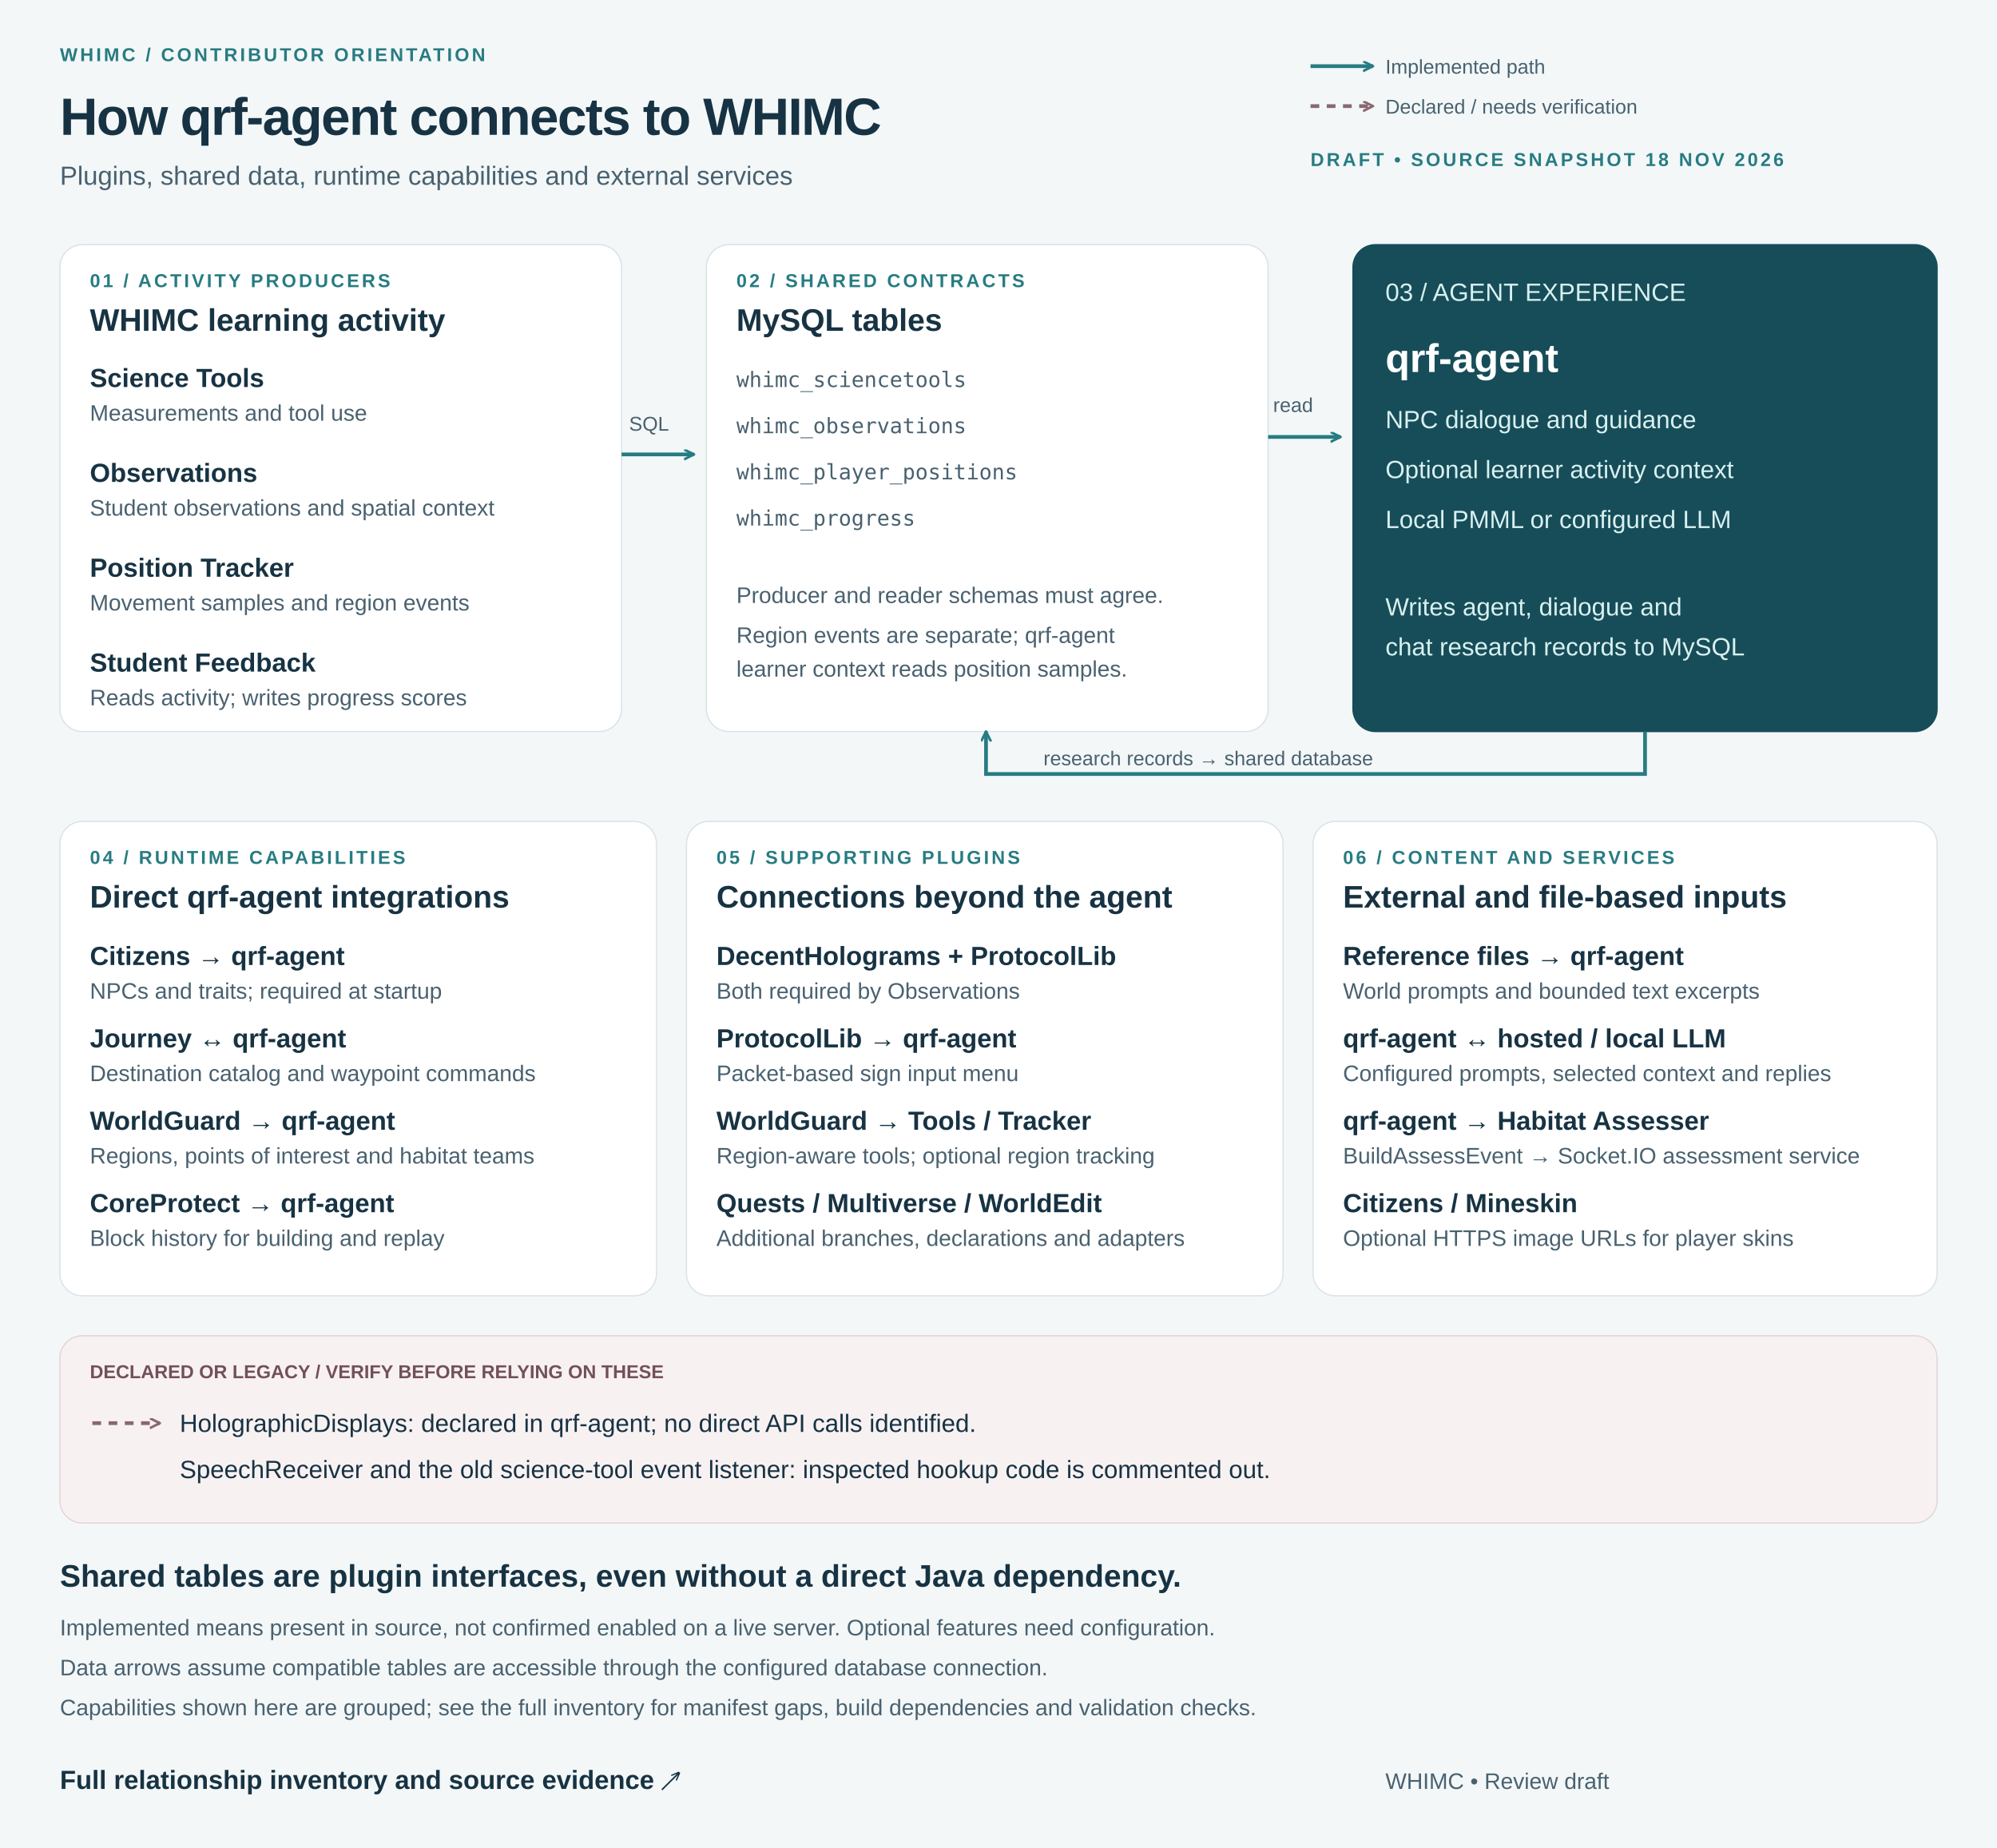
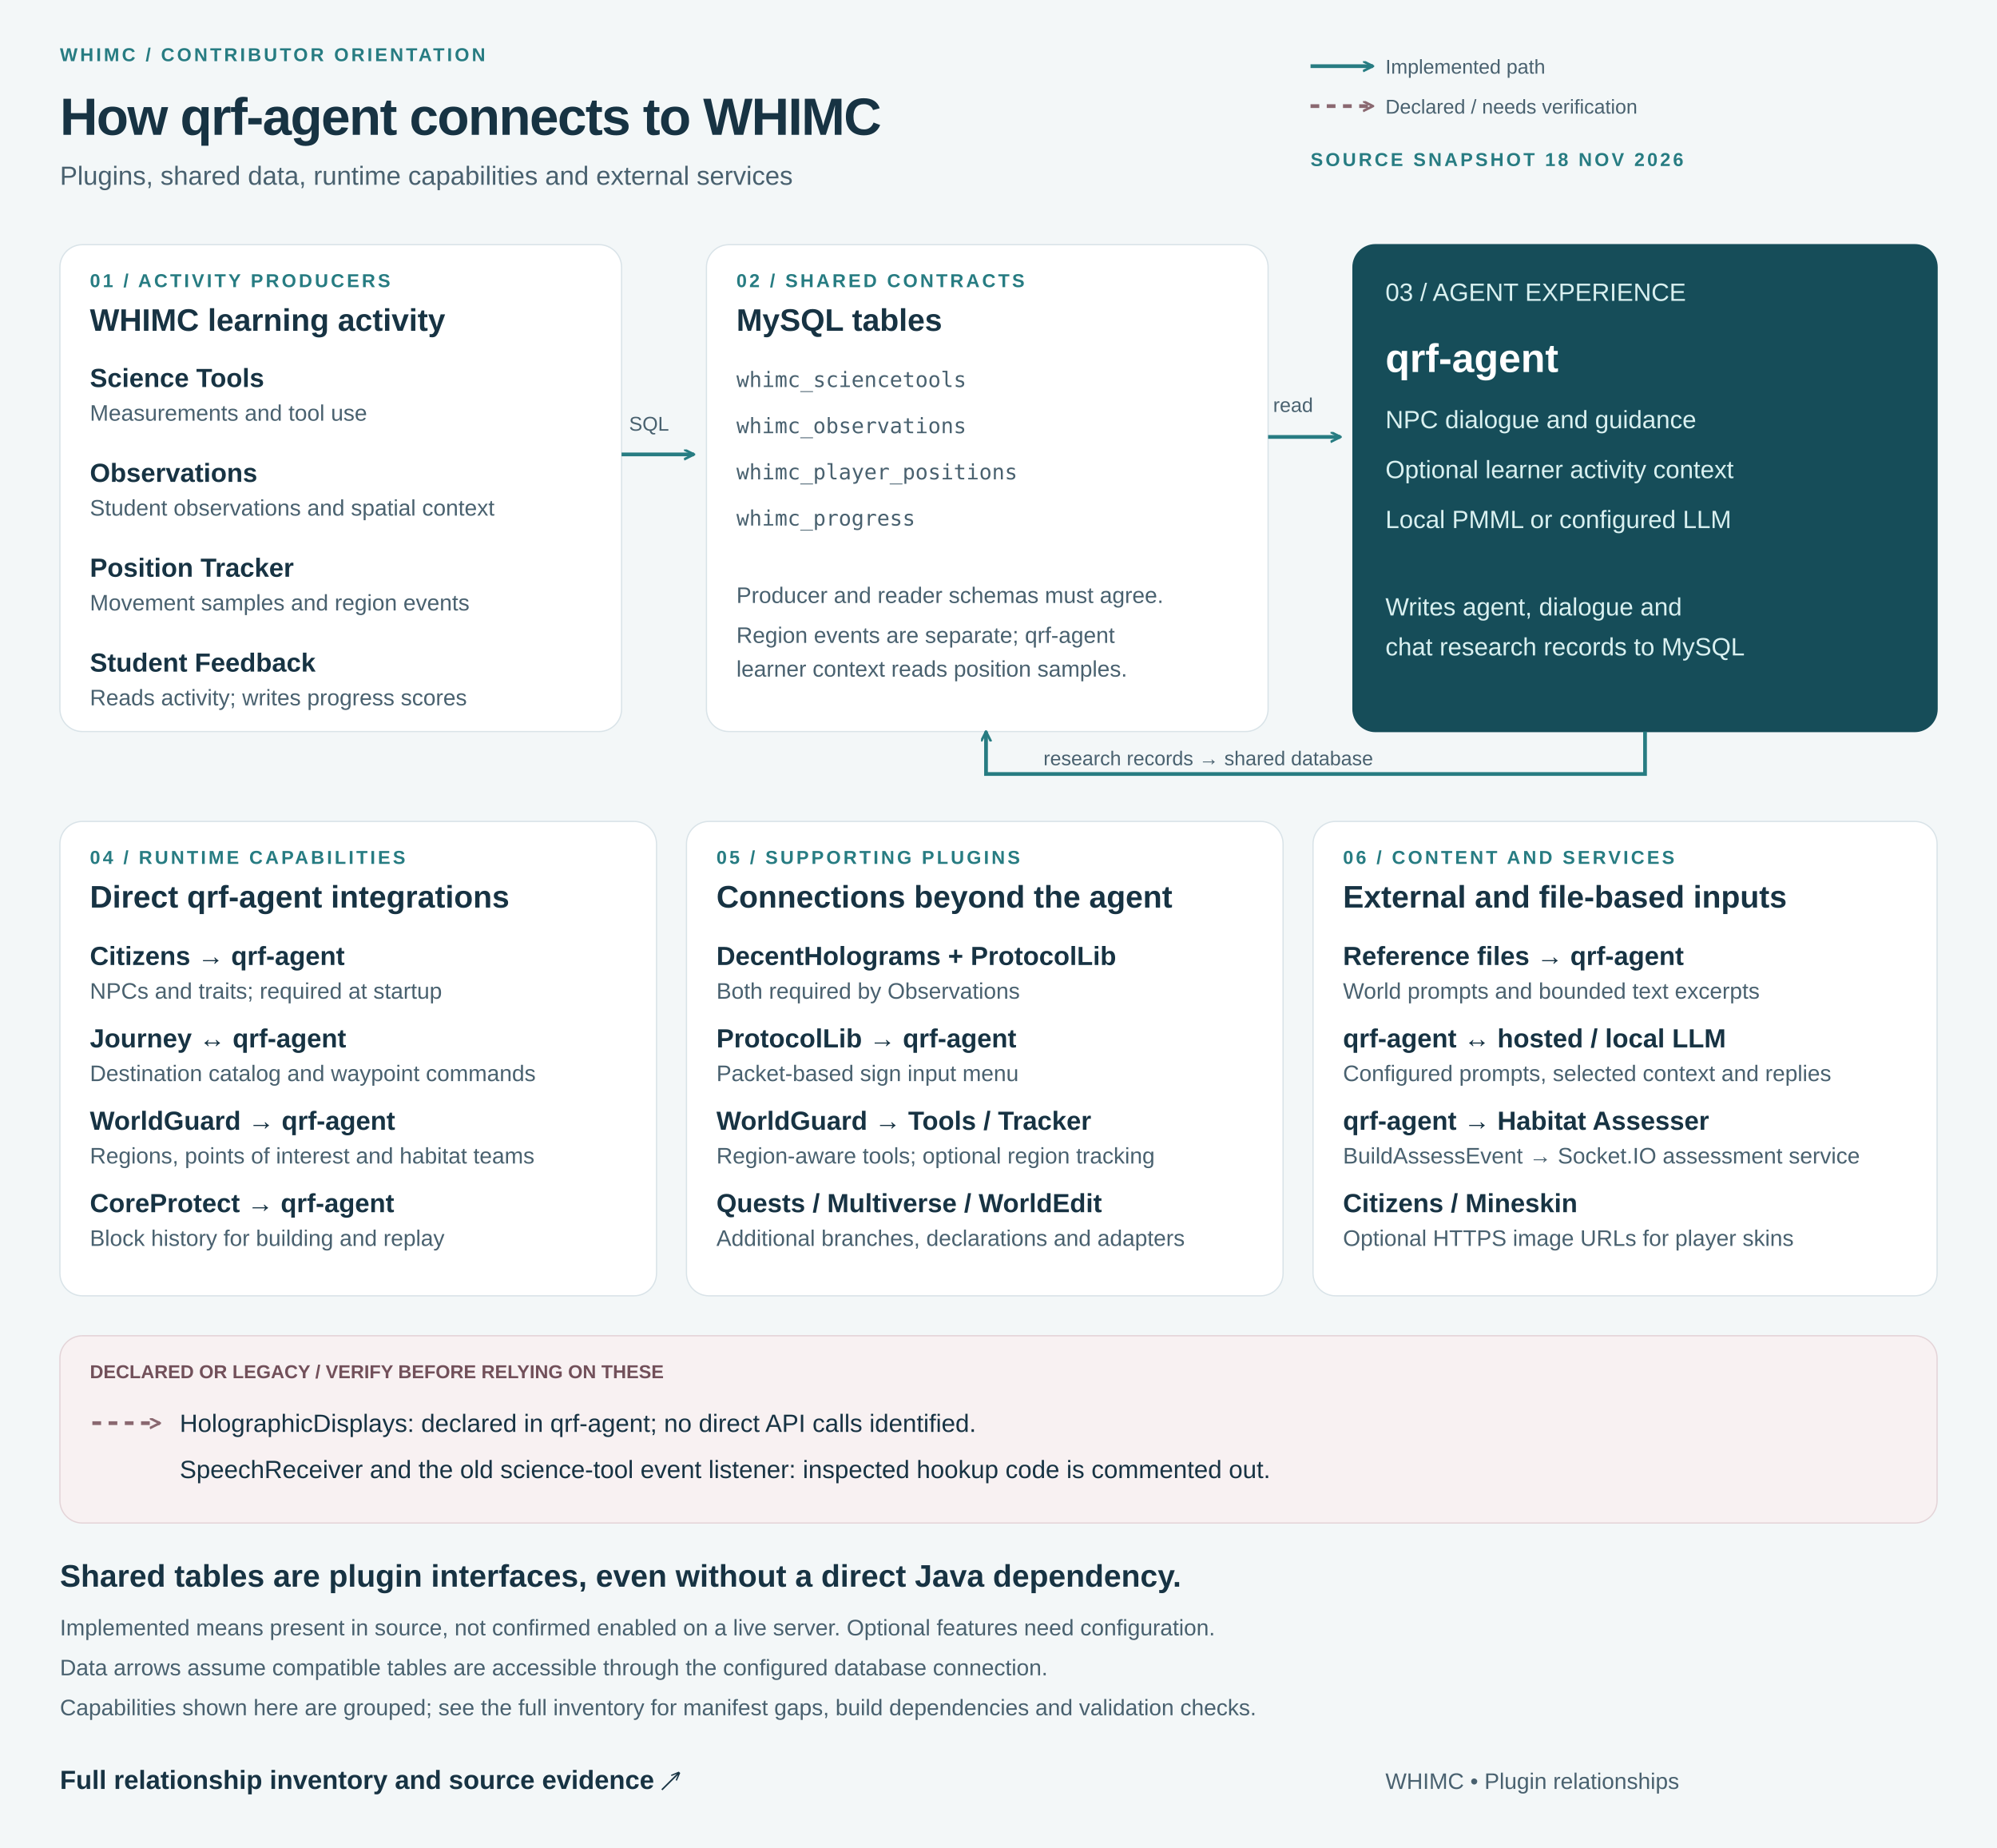
<svg xmlns="http://www.w3.org/2000/svg" xmlns:xlink="http://www.w3.org/1999/xlink" width="1600" height="1480" viewBox="0 0 1600 1480" role="img" aria-labelledby="map-title map-desc">
  <defs>
    <marker id="arrow" markerWidth="9" markerHeight="9" refX="8" refY="4" orient="auto" markerUnits="userSpaceOnUse">
      <path d="M0,0 L8,4 L0,8" fill="none" stroke="#277c82" stroke-width="2" />
    </marker>
    <marker id="declared" markerWidth="9" markerHeight="9" refX="8" refY="4" orient="auto" markerUnits="userSpaceOnUse">
      <path d="M0,0 L8,4 L0,8" fill="none" stroke="#8a6870" stroke-width="2" />
    </marker>
  </defs>
  <style>text{font-family:Arial,Helvetica,sans-serif;fill:#173343}.title{font-size:42px;font-weight:700;letter-spacing:-1px}.subtitle{font-size:21px;fill:#49616f}.kicker{font-size:15px;letter-spacing:2px;font-weight:700;fill:#277c82}.paneltitle{font-size:25px;font-weight:700}.label{font-size:21px;font-weight:700}.body{font-size:20px}.small{font-size:18px;fill:#49616f}.tiny{font-size:16px;fill:#49616f}.mono{font-size:17px;font-family:Consolas,monospace;fill:#49616f}.agenttitle{font-size:32px;font-weight:700;fill:#fff}.agenttext{font-size:20px;fill:#d9f0f0}.pill{font-size:15px;font-weight:700;fill:#72505a}</style>
  <rect x="0" y="0" width="1600" height="1480" rx="0" fill="#f3f7f8" stroke="#f3f7f8" />
  <text x="48" y="49" class="kicker">WHIMC / CONTRIBUTOR ORIENTATION</text>
  <text x="48" y="108" class="title">How qrf-agent connects to WHIMC</text>
  <text x="48" y="148" class="subtitle">Plugins, shared data, runtime capabilities and external services</text>
  <path d="M1050 53 H1100" fill="none" stroke="#277c82" stroke-width="3" marker-end="url(#arrow)" />
  <text x="1110" y="59" class="tiny">Implemented path</text>
  <path d="M1050 85 H1100" fill="none" stroke="#8a6870" stroke-width="3" stroke-dasharray="7 6" marker-end="url(#declared)" />
  <text x="1110" y="91" class="tiny">Declared / needs verification</text>
-   <text x="1050" y="133" class="kicker">DRAFT • SOURCE SNAPSHOT 18 NOV 2026</text>
+   <text x="1050" y="133" class="kicker">SOURCE SNAPSHOT 18 NOV 2026</text>
  <rect x="48" y="196" width="450" height="390" rx="18" fill="#ffffff" stroke="#d9e3e8" />
  <text x="72" y="230" class="kicker">01 / ACTIVITY PRODUCERS</text>
  <text x="72" y="265" class="paneltitle">WHIMC learning activity</text>
  <text x="72" y="310" class="label">Science Tools</text>
  <text x="72" y="337" class="small">Measurements and tool use</text>
  <text x="72" y="386" class="label">Observations</text>
  <text x="72" y="413" class="small">Student observations and spatial context</text>
  <text x="72" y="462" class="label">Position Tracker</text>
  <text x="72" y="489" class="small">Movement samples and region events</text>
  <text x="72" y="538" class="label">Student Feedback</text>
  <text x="72" y="565" class="small">Reads activity; writes progress scores</text>
  <path d="M498 364 H556" fill="none" stroke="#277c82" stroke-width="3" marker-end="url(#arrow)" />
  <text x="504" y="345" class="tiny">SQL</text>
  <rect x="566" y="196" width="450" height="390" rx="18" fill="#ffffff" stroke="#d9e3e8" />
  <text x="590" y="230" class="kicker">02 / SHARED CONTRACTS</text>
  <text x="590" y="265" class="paneltitle">MySQL tables</text>
  <text x="590" y="310" class="mono">whimc_sciencetools</text>
  <text x="590" y="347" class="mono">whimc_observations</text>
  <text x="590" y="384" class="mono">whimc_player_positions</text>
  <text x="590" y="421" class="mono">whimc_progress</text>
  <text x="590" y="483" class="small">Producer and reader schemas must agree.</text>
  <text x="590" y="515" class="small">Region events are separate; qrf-agent</text>
  <text x="590" y="542" class="small">learner context reads position samples.</text>
  <path d="M1016 350 H1074" fill="none" stroke="#277c82" stroke-width="3" marker-end="url(#arrow)" />
  <text x="1020" y="330" class="tiny">read</text>
  <rect x="1084" y="196" width="468" height="390" rx="18" fill="#164d59" stroke="#164d59" />
  <text x="1110" y="241" class="agenttext">03 / AGENT EXPERIENCE</text>
  <text x="1110" y="298" class="agenttitle">qrf-agent</text>
  <text x="1110" y="343" class="agenttext">NPC dialogue and guidance</text>
  <text x="1110" y="383" class="agenttext">Optional learner activity context</text>
  <text x="1110" y="423" class="agenttext">Local PMML or configured LLM</text>
  <text x="1110" y="493" class="agenttext">Writes agent, dialogue and</text>
  <text x="1110" y="525" class="agenttext">chat research records to MySQL</text>
  <path d="M1318 586 V620 H790 V586" fill="none" stroke="#277c82" stroke-width="3" marker-end="url(#arrow)" />
  <text x="836" y="613" class="tiny">research records → shared database</text>
  <rect x="48" y="658" width="478" height="380" rx="18" fill="#ffffff" stroke="#d9e3e8" />
  <text x="72" y="692" class="kicker">04 / RUNTIME CAPABILITIES</text>
  <text x="72" y="727" class="paneltitle">Direct qrf-agent integrations</text>
  <text x="72" y="773" class="label">Citizens → qrf-agent</text>
  <text x="72" y="800" class="small">NPCs and traits; required at startup</text>
  <text x="72" y="839" class="label">Journey ↔ qrf-agent</text>
  <text x="72" y="866" class="small">Destination catalog and waypoint commands</text>
  <text x="72" y="905" class="label">WorldGuard → qrf-agent</text>
  <text x="72" y="932" class="small">Regions, points of interest and habitat teams</text>
  <text x="72" y="971" class="label">CoreProtect → qrf-agent</text>
  <text x="72" y="998" class="small">Block history for building and replay</text>
  <rect x="550" y="658" width="478" height="380" rx="18" fill="#ffffff" stroke="#d9e3e8" />
  <text x="574" y="692" class="kicker">05 / SUPPORTING PLUGINS</text>
  <text x="574" y="727" class="paneltitle">Connections beyond the agent</text>
  <text x="574" y="773" class="label">DecentHolograms + ProtocolLib</text>
  <text x="574" y="800" class="small">Both required by Observations</text>
  <text x="574" y="839" class="label">ProtocolLib → qrf-agent</text>
  <text x="574" y="866" class="small">Packet-based sign input menu</text>
  <text x="574" y="905" class="label">WorldGuard → Tools / Tracker</text>
  <text x="574" y="932" class="small">Region-aware tools; optional region tracking</text>
  <text x="574" y="971" class="label">Quests / Multiverse / WorldEdit</text>
  <text x="574" y="998" class="small">Additional branches, declarations and adapters</text>
  <rect x="1052" y="658" width="500" height="380" rx="18" fill="#ffffff" stroke="#d9e3e8" />
  <text x="1076" y="692" class="kicker">06 / CONTENT AND SERVICES</text>
  <text x="1076" y="727" class="paneltitle">External and file-based inputs</text>
  <text x="1076" y="773" class="label">Reference files → qrf-agent</text>
  <text x="1076" y="800" class="small">World prompts and bounded text excerpts</text>
  <text x="1076" y="839" class="label">qrf-agent ↔ hosted / local LLM</text>
  <text x="1076" y="866" class="small">Configured prompts, selected context and replies</text>
  <text x="1076" y="905" class="label">qrf-agent → Habitat Assesser</text>
  <text x="1076" y="932" class="small">BuildAssessEvent → Socket.IO assessment service</text>
  <text x="1076" y="971" class="label">Citizens / Mineskin</text>
  <text x="1076" y="998" class="small">Optional HTTPS image URLs for player skins</text>
  <rect x="48" y="1070" width="1504" height="150" rx="18" fill="#f8f1f2" stroke="#e4d4d8" />
  <text x="72" y="1104" class="pill">DECLARED OR LEGACY / VERIFY BEFORE RELYING ON THESE</text>
  <path d="M74 1140 H128" fill="none" stroke="#8a6870" stroke-width="3" stroke-dasharray="7 6" marker-end="url(#declared)" />
  <text x="144" y="1147" class="body">HolographicDisplays: declared in qrf-agent; no direct API calls identified.</text>
  <text x="144" y="1184" class="body">SpeechReceiver and the old science-tool event listener: inspected hookup code is commented out.</text>
  <text x="48" y="1271" class="paneltitle">Shared tables are plugin interfaces, even without a direct Java dependency.</text>
  <text x="48" y="1310" class="small">Implemented means present in source, not confirmed enabled on a live server. Optional features need configuration.</text>
  <text x="48" y="1342" class="small">Data arrows assume compatible tables are accessible through the configured database connection.</text>
  <text x="48" y="1374" class="small">Capabilities shown here are grouped; see the full inventory for manifest gaps, build dependencies and validation checks.</text>
  <a href="https://github.com/whimc/qrf-agent/blob/a91628e/docs/contributor-review/relationship-map.md" xlink:href="https://github.com/whimc/qrf-agent/blob/a91628e/docs/contributor-review/relationship-map.md" target="_blank" rel="noopener noreferrer">
    <text x="48" y="1433" class="label">Full relationship inventory and source evidence ↗</text>
  </a>
-   <text x="1110" y="1433" class="small">WHIMC • Review draft</text>
+   <text x="1110" y="1433" class="small">WHIMC • Plugin relationships</text>
</svg>
